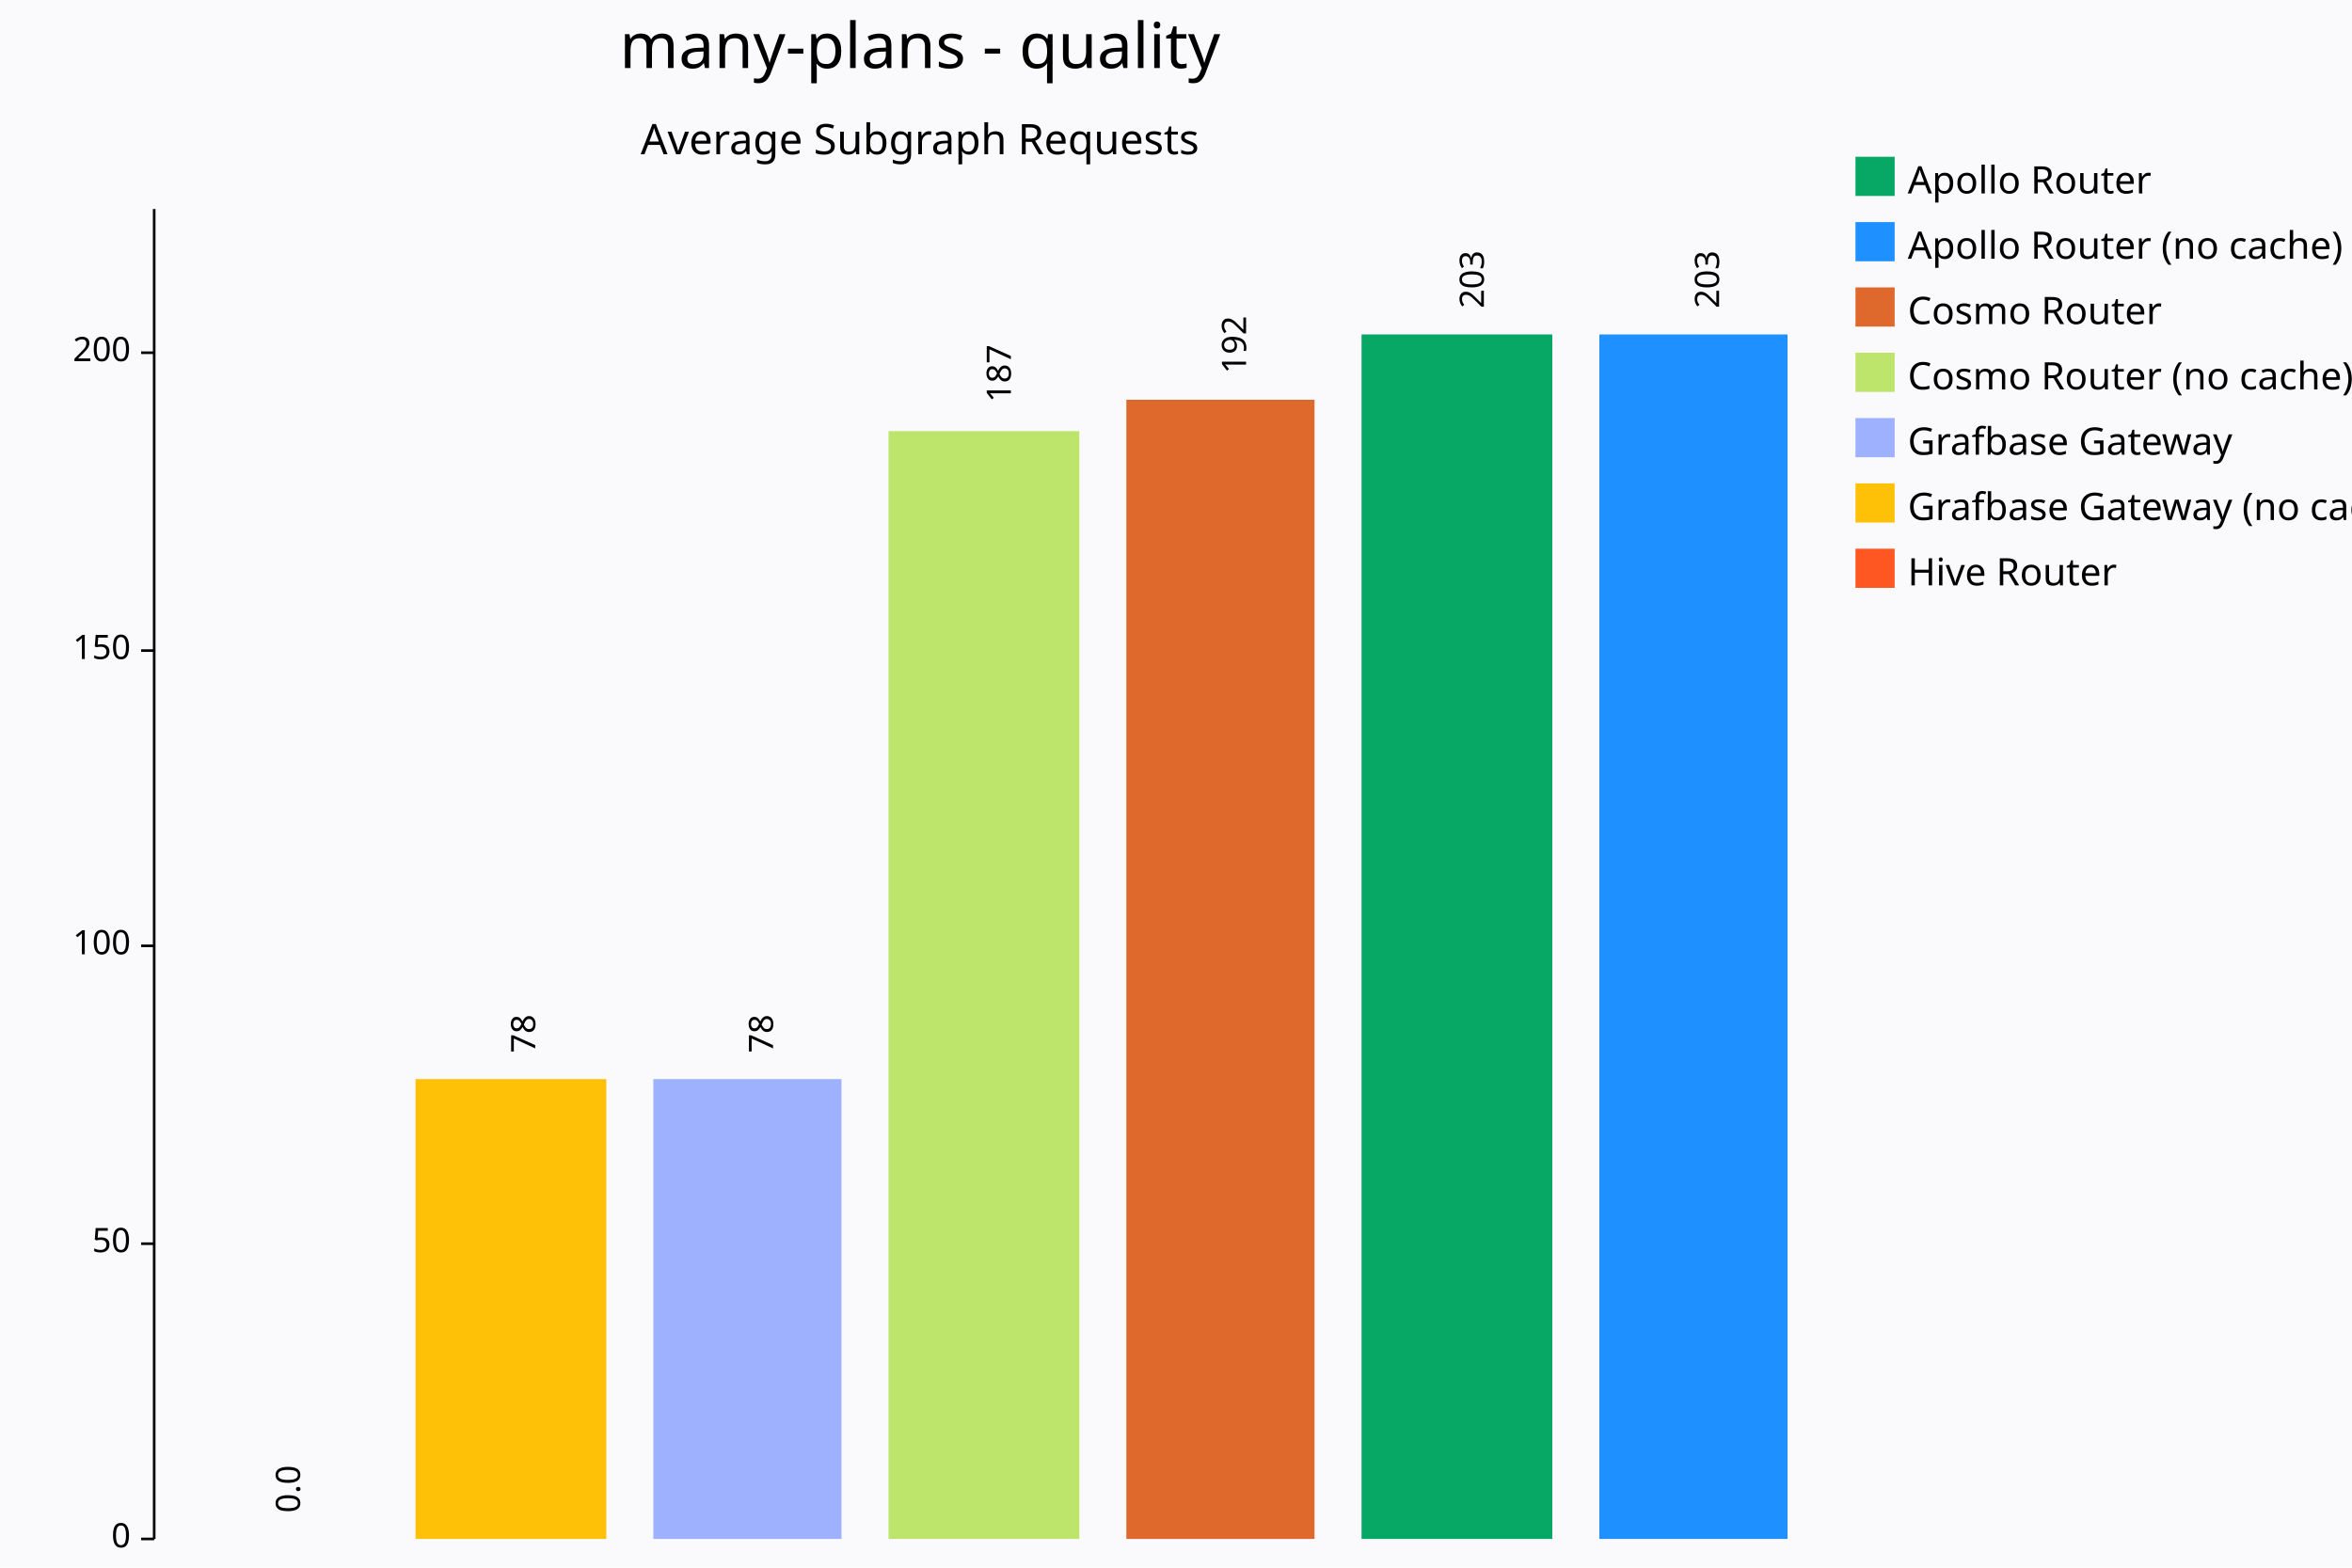
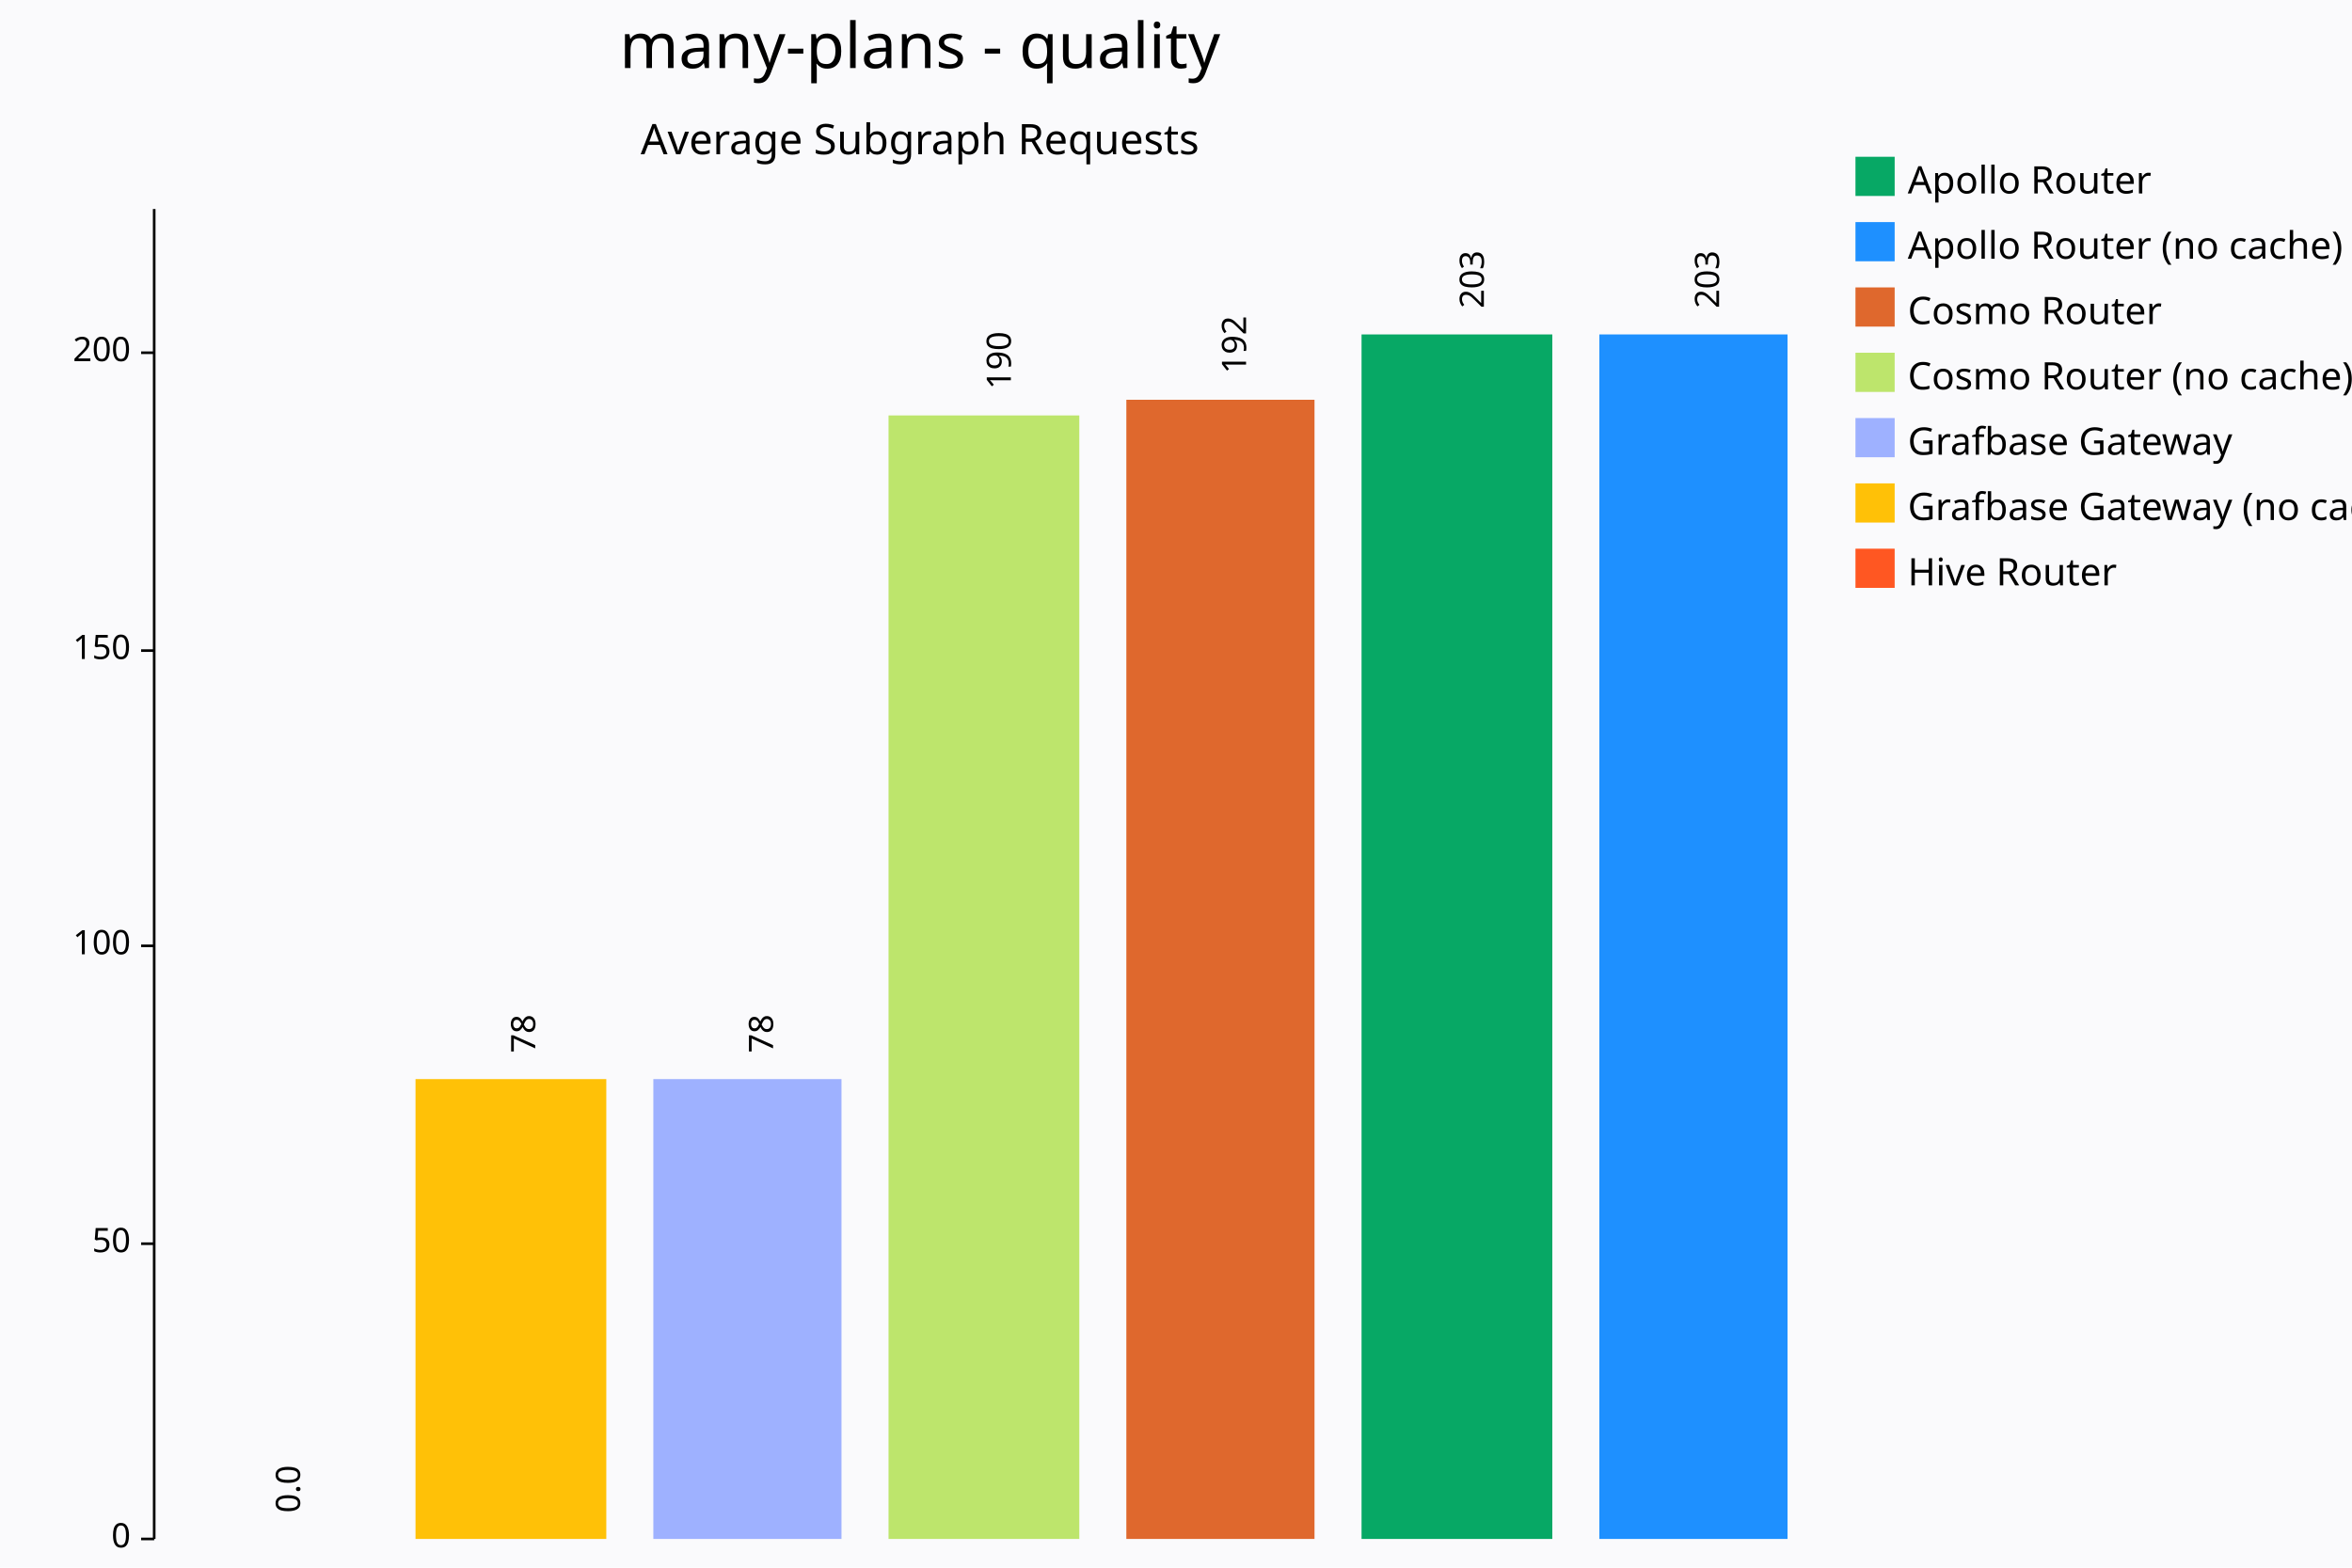
<svg xmlns="http://www.w3.org/2000/svg" width="900" height="600" viewBox="0 0 900 600">
  <rect x="0" y="0" width="900" height="600" opacity="1" fill="#FAFAFC" stroke="none" />
  <text x="352" y="20" dy="0.5ex" text-anchor="middle" font-family="sans-serif" font-size="24.194" opacity="1" fill="#000000">
many-plans - quality
</text>
  <text x="352" y="55" dy="0.5ex" text-anchor="middle" font-family="sans-serif" font-size="16.129" opacity="1" fill="#000000">
Average Subgraph Requests
</text>
  <polyline fill="none" opacity="1" stroke="#000000" stroke-width="1" points="59,80 59,589 " />
  <text x="50" y="589" dy="0.5ex" text-anchor="end" font-family="sans-serif" font-size="12.903" opacity="1" fill="#000000">
0
</text>
  <polyline fill="none" opacity="1" stroke="#000000" stroke-width="1" points="54,589 59,589 " />
  <text x="50" y="476" dy="0.5ex" text-anchor="end" font-family="sans-serif" font-size="12.903" opacity="1" fill="#000000">
50
</text>
  <polyline fill="none" opacity="1" stroke="#000000" stroke-width="1" points="54,476 59,476 " />
  <text x="50" y="362" dy="0.5ex" text-anchor="end" font-family="sans-serif" font-size="12.903" opacity="1" fill="#000000">
100
</text>
  <polyline fill="none" opacity="1" stroke="#000000" stroke-width="1" points="54,362 59,362 " />
  <text x="50" y="249" dy="0.5ex" text-anchor="end" font-family="sans-serif" font-size="12.903" opacity="1" fill="#000000">
150
</text>
  <polyline fill="none" opacity="1" stroke="#000000" stroke-width="1" points="54,249 59,249 " />
  <text x="50" y="135" dy="0.5ex" text-anchor="end" font-family="sans-serif" font-size="12.903" opacity="1" fill="#000000">
200
</text>
  <polyline fill="none" opacity="1" stroke="#000000" stroke-width="1" points="54,135 59,135 " />
  <rect x="69" y="589" width="72" height="0" opacity="1" fill="#FF5722" stroke="none" />
  <text x="105" y="579" dy="0.76em" text-anchor="start" font-family="sans-serif" font-size="12.903" opacity="1" fill="#000000" transform="rotate(270, 105, 579)">
0.0
</text>
  <rect x="159" y="413" width="73" height="176" opacity="1" fill="#FFC107" stroke="none" />
  <text x="195" y="403" dy="0.76em" text-anchor="start" font-family="sans-serif" font-size="12.903" opacity="1" fill="#000000" transform="rotate(270, 195, 403)">
78
</text>
  <rect x="250" y="413" width="72" height="176" opacity="1" fill="#9EB1FF" stroke="none" />
  <text x="286" y="403" dy="0.76em" text-anchor="start" font-family="sans-serif" font-size="12.903" opacity="1" fill="#000000" transform="rotate(270, 286, 403)">
78
</text>
-   <rect x="340" y="165" width="73" height="424" opacity="1" fill="#BDE56C" stroke="none" />
-   <text x="377" y="154" dy="0.76em" text-anchor="start" font-family="sans-serif" font-size="12.903" opacity="1" fill="#000000" transform="rotate(270, 377, 154)">
- 187
+   <rect x="340" y="159" width="73" height="430" opacity="1" fill="#BDE56C" stroke="none" />
+   <text x="377" y="149" dy="0.76em" text-anchor="start" font-family="sans-serif" font-size="12.903" opacity="1" fill="#000000" transform="rotate(270, 377, 149)">
+ 190
</text>
  <rect x="431" y="153" width="72" height="436" opacity="1" fill="#DF682D" stroke="none" />
  <text x="467" y="143" dy="0.76em" text-anchor="start" font-family="sans-serif" font-size="12.903" opacity="1" fill="#000000" transform="rotate(270, 467, 143)">
192
</text>
  <rect x="521" y="128" width="73" height="461" opacity="1" fill="#07A865" stroke="none" />
  <text x="558" y="118" dy="0.76em" text-anchor="start" font-family="sans-serif" font-size="12.903" opacity="1" fill="#000000" transform="rotate(270, 558, 118)">
203
</text>
  <rect x="612" y="128" width="72" height="461" opacity="1" fill="#1E90FF" stroke="none" />
  <text x="648" y="118" dy="0.76em" text-anchor="start" font-family="sans-serif" font-size="12.903" opacity="1" fill="#000000" transform="rotate(270, 648, 118)">
203
</text>
  <rect x="710" y="60" width="15" height="15" opacity="1" fill="#07A865" stroke="none" />
  <text x="730" y="63" dy="0.76em" text-anchor="start" font-family="sans-serif" font-size="14.516" opacity="1" fill="#000000">
Apollo Router
</text>
  <rect x="710" y="85" width="15" height="15" opacity="1" fill="#1E90FF" stroke="none" />
  <text x="730" y="88" dy="0.76em" text-anchor="start" font-family="sans-serif" font-size="14.516" opacity="1" fill="#000000">
Apollo Router (no cache)
</text>
  <rect x="710" y="110" width="15" height="15" opacity="1" fill="#DF682D" stroke="none" />
  <text x="730" y="113" dy="0.76em" text-anchor="start" font-family="sans-serif" font-size="14.516" opacity="1" fill="#000000">
Cosmo Router
</text>
  <rect x="710" y="135" width="15" height="15" opacity="1" fill="#BDE56C" stroke="none" />
  <text x="730" y="138" dy="0.76em" text-anchor="start" font-family="sans-serif" font-size="14.516" opacity="1" fill="#000000">
Cosmo Router (no cache)
</text>
  <rect x="710" y="160" width="15" height="15" opacity="1" fill="#9EB1FF" stroke="none" />
  <text x="730" y="163" dy="0.76em" text-anchor="start" font-family="sans-serif" font-size="14.516" opacity="1" fill="#000000">
Grafbase Gateway
</text>
  <rect x="710" y="185" width="15" height="15" opacity="1" fill="#FFC107" stroke="none" />
  <text x="730" y="188" dy="0.76em" text-anchor="start" font-family="sans-serif" font-size="14.516" opacity="1" fill="#000000">
Grafbase Gateway (no cache)
</text>
  <rect x="710" y="210" width="15" height="15" opacity="1" fill="#FF5722" stroke="none" />
  <text x="730" y="213" dy="0.76em" text-anchor="start" font-family="sans-serif" font-size="14.516" opacity="1" fill="#000000">
Hive Router
</text>
</svg>
